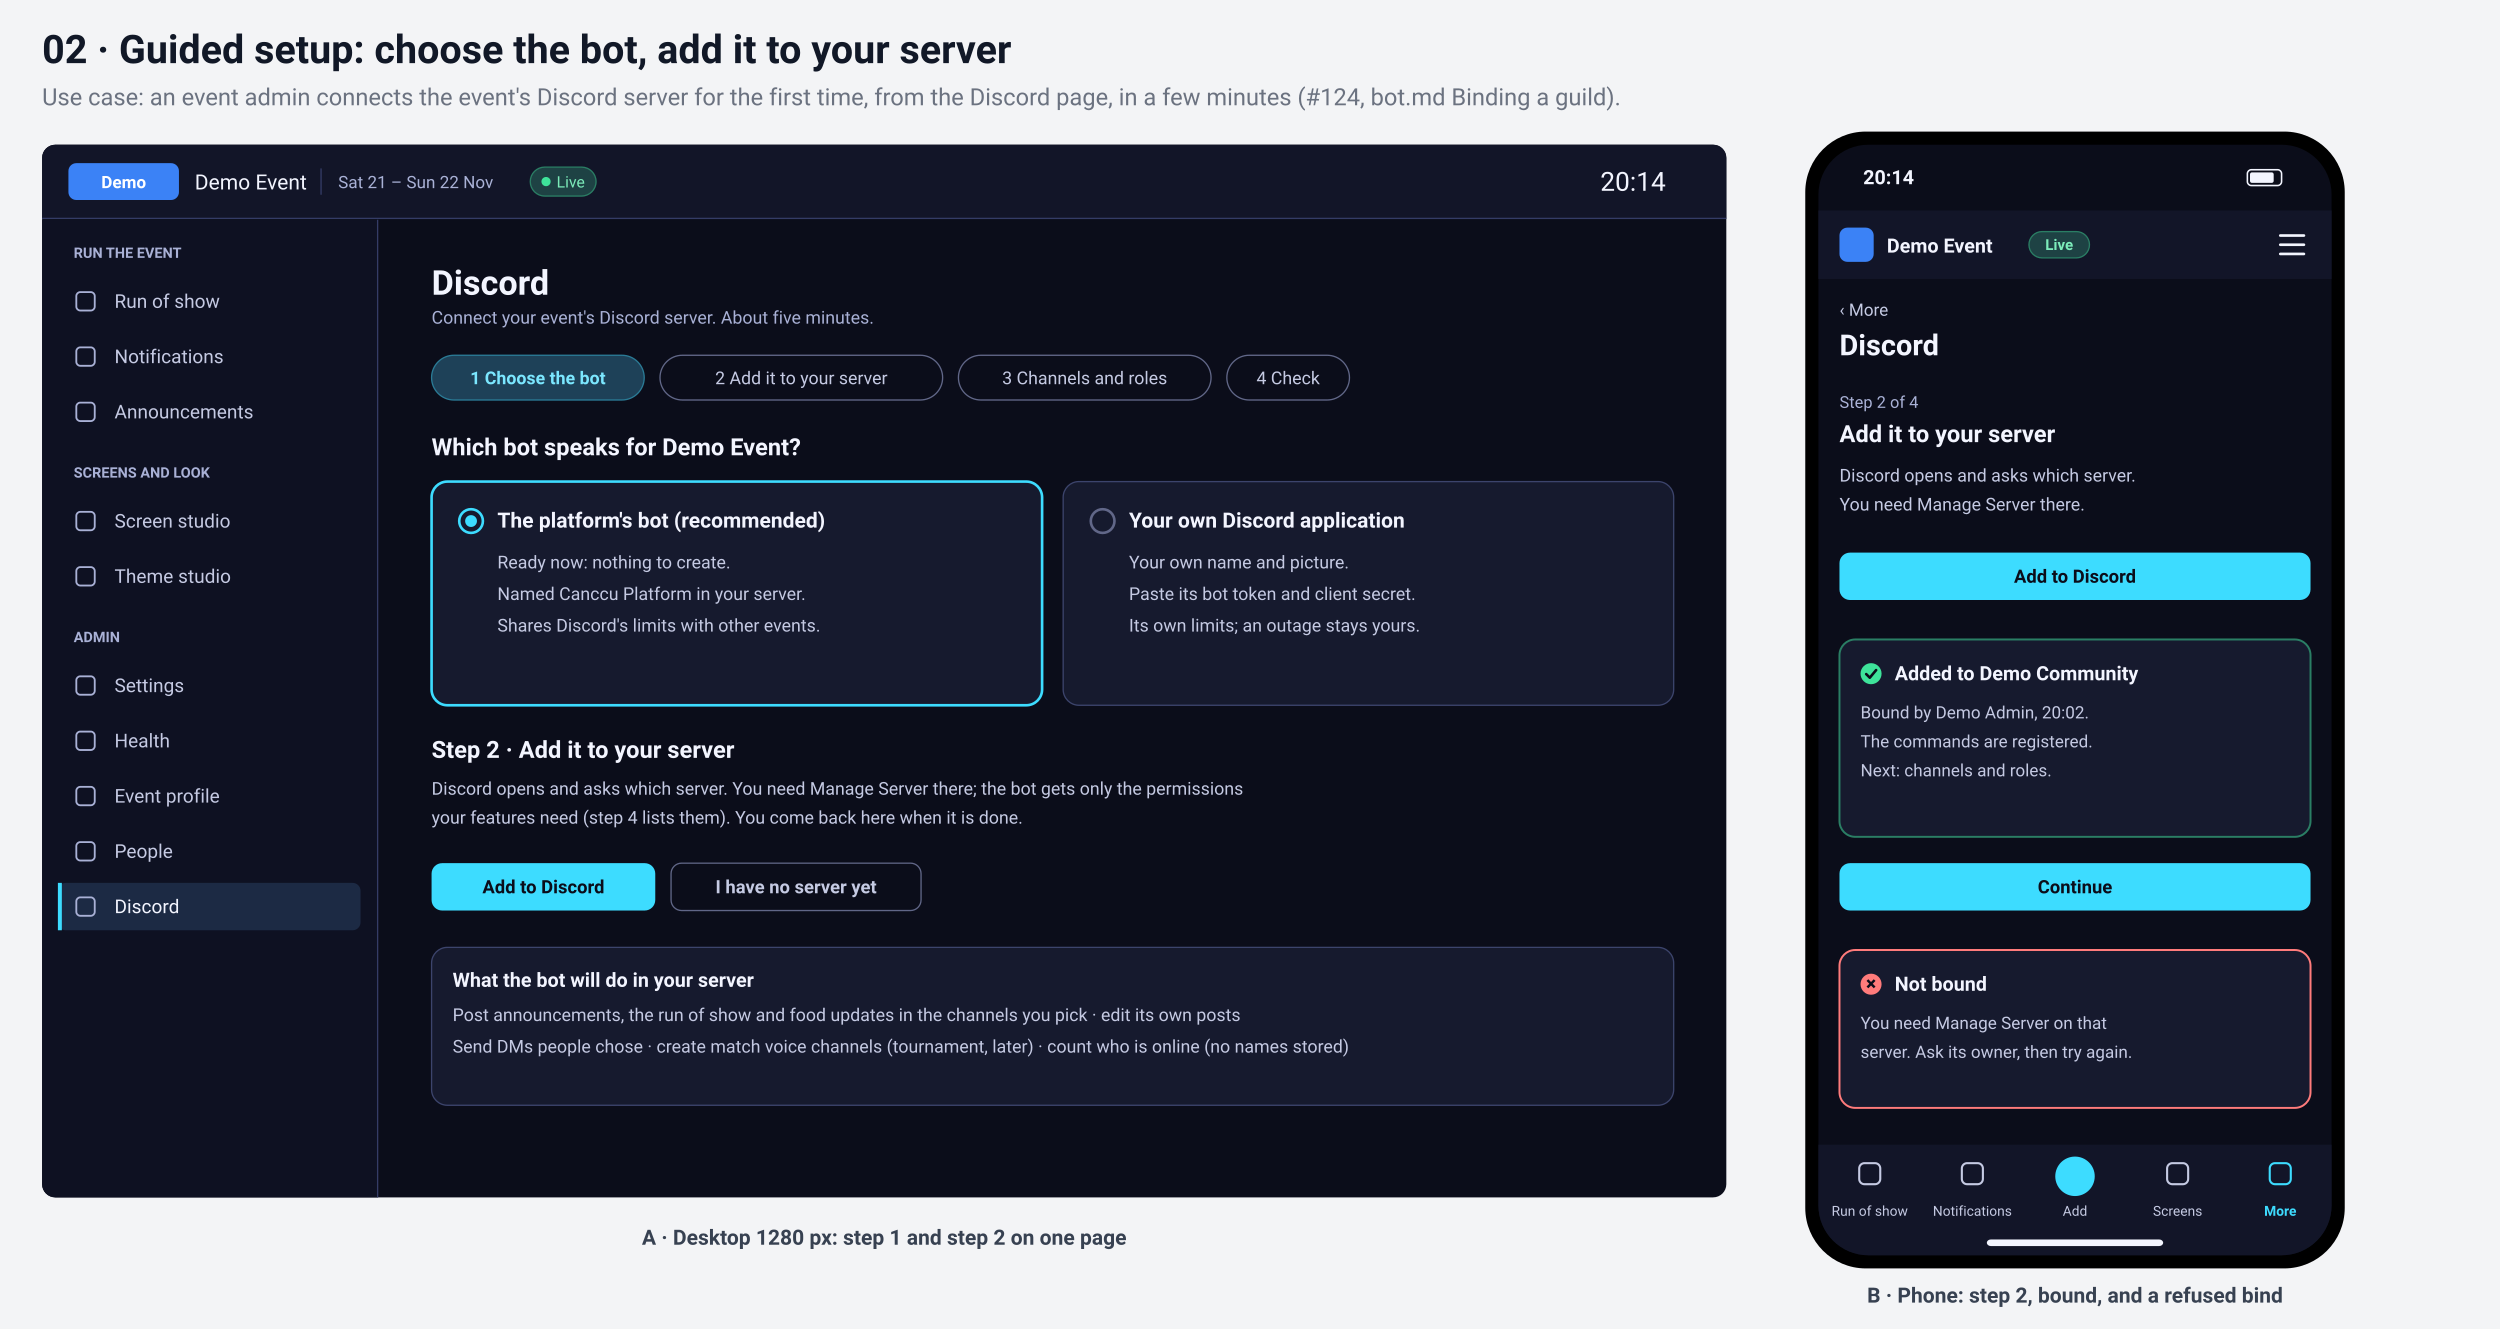
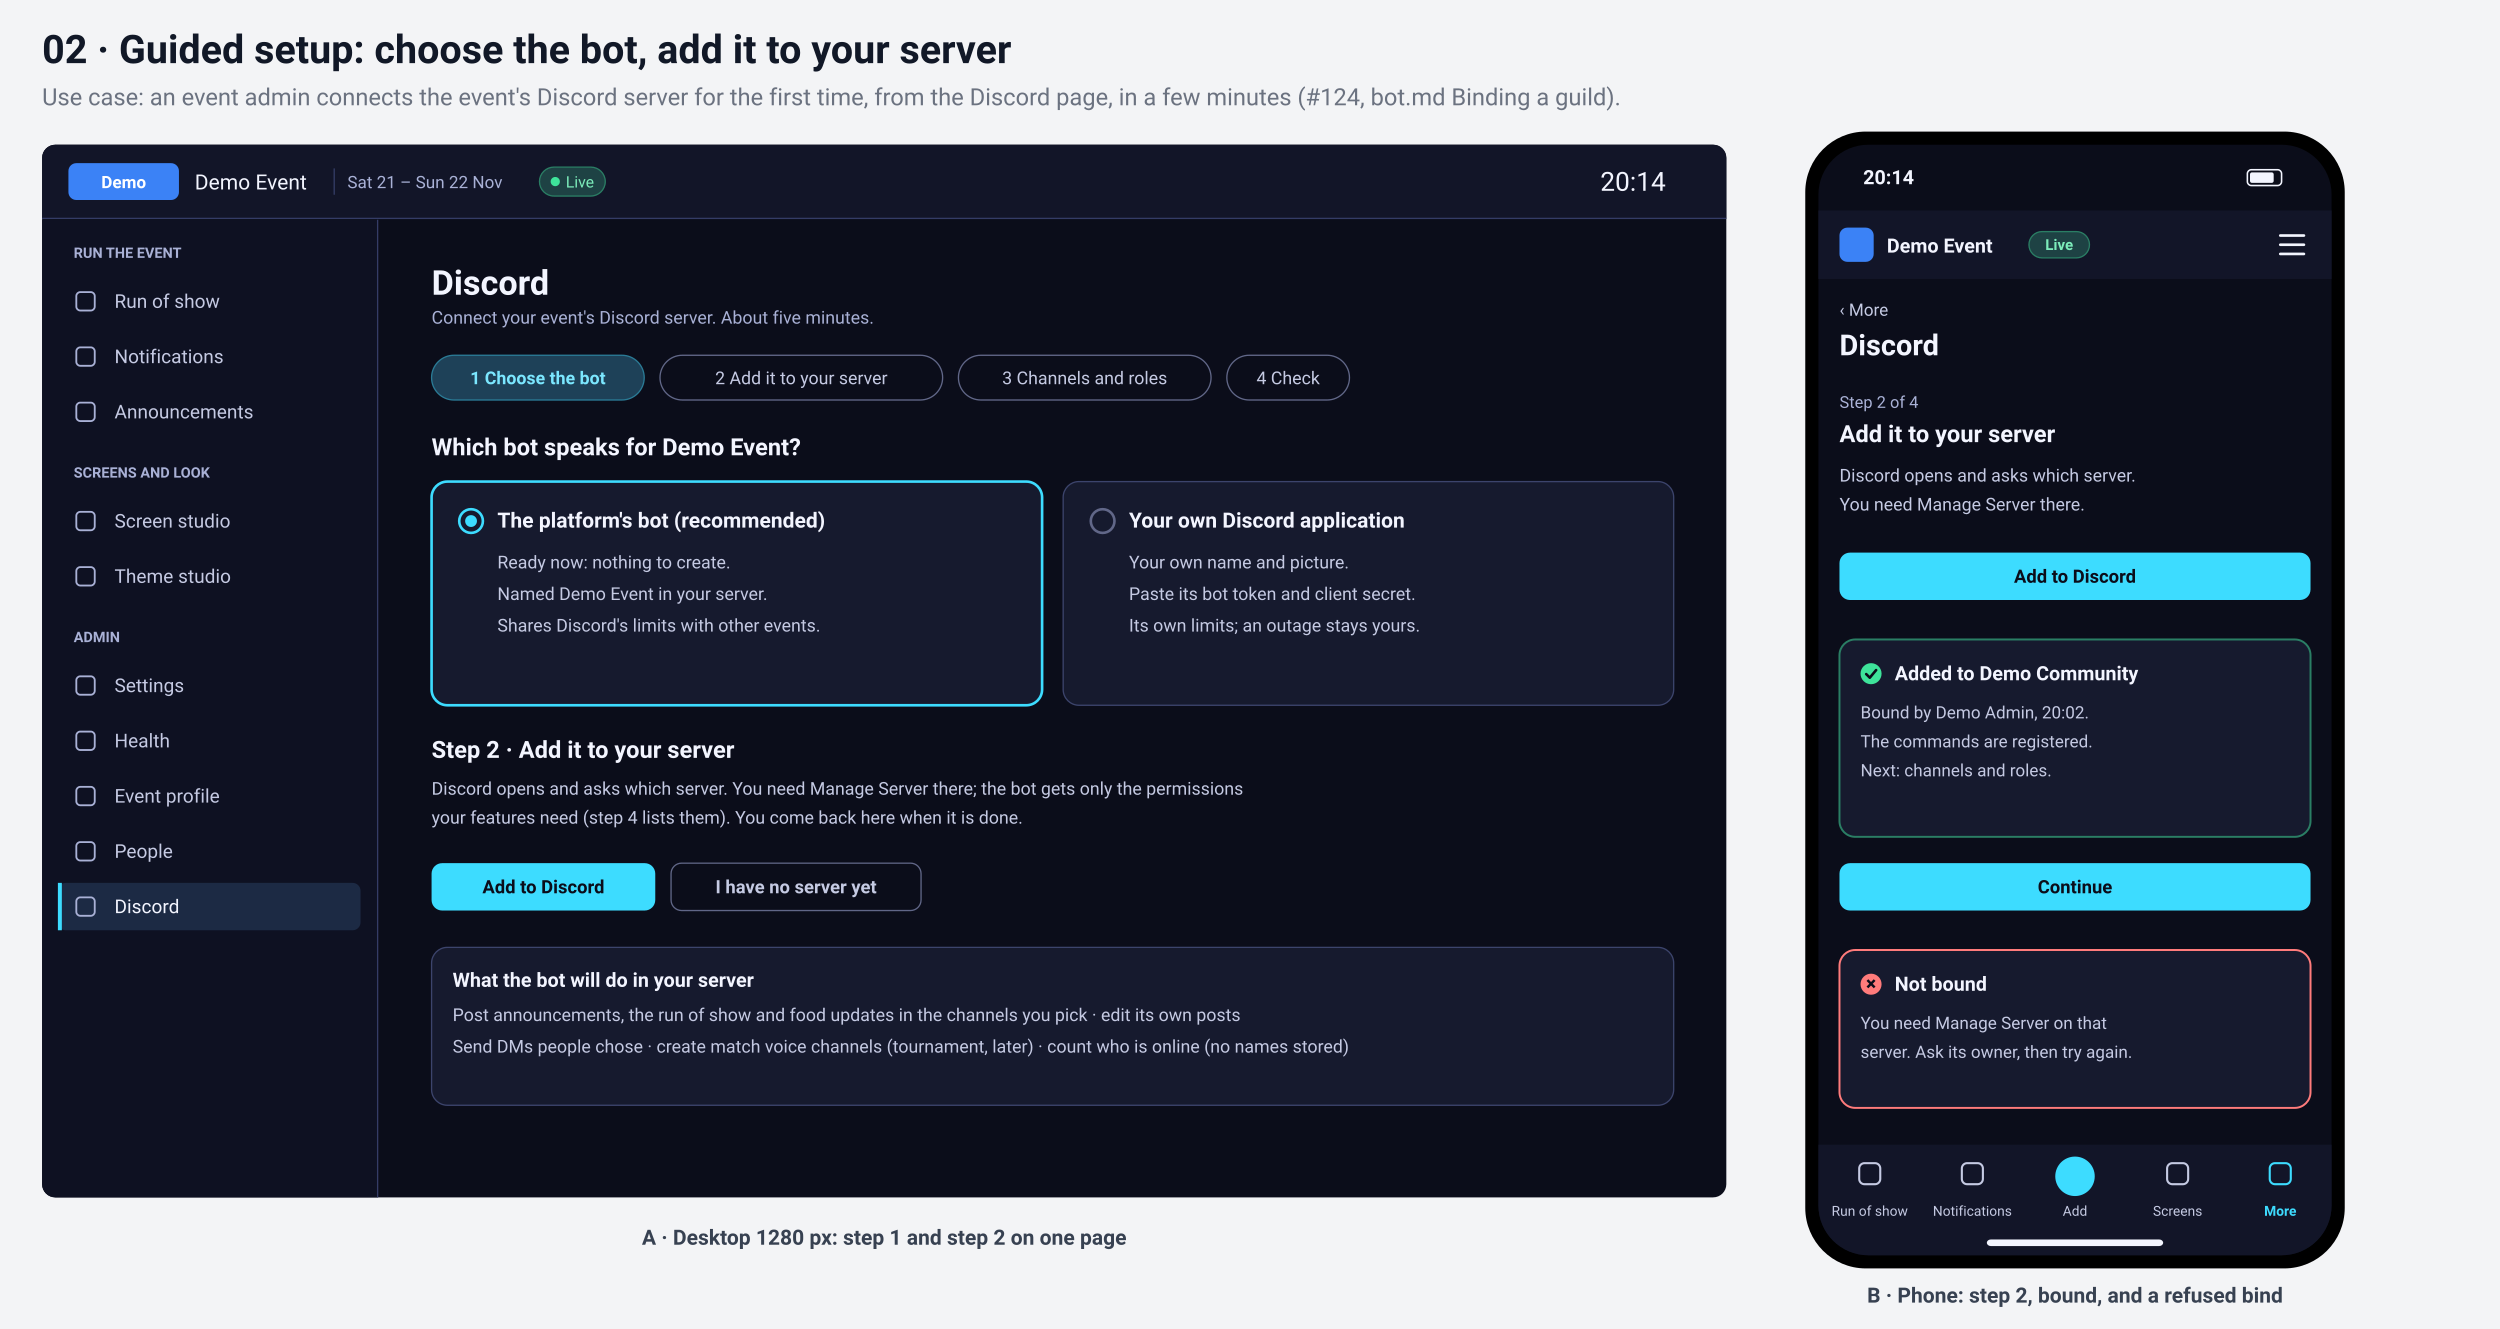
<svg xmlns="http://www.w3.org/2000/svg" viewBox="0 0 1900 1010" width="1900" height="1010" font-family="system-ui, -apple-system, 'Segoe UI', Roboto, Helvetica, Arial, sans-serif">
  <defs>
    <clipPath id="c1">
      <rect x="0" y="0" width="1280" height="800" rx="10" />
    </clipPath>
    <clipPath id="c2">
      <rect x="1382" y="110" width="390" height="844" rx="38" />
    </clipPath>
  </defs>
  <rect x="0" y="0" width="1900" height="1010" rx="0" fill="#f3f4f6" />
  <text x="32" y="48" font-size="30" fill="#111827" font-weight="700" text-anchor="start" data-box="0 1900">02 · Guided setup: choose the bot, add it to your server</text>
  <text x="32" y="80" font-size="18" fill="#6b7280" font-weight="400" text-anchor="start" data-box="0 1900">Use case: an event admin connects the event's Discord server for the first time, from the Discord page, in a few minutes (#124, bot.md Binding a guild).</text>
  <g transform="translate(32,110) scale(1)">
    <g clip-path="url(#c1)">
      <rect x="0" y="0" width="1280" height="800" rx="0" fill="#0b0d1a" />
      <rect x="0" y="0" width="1280" height="56" rx="0" fill="#121528" />
      <line x1="0" y1="56" x2="1280" y2="56" stroke="#343c66" stroke-width="1" />
      <rect x="20" y="14" width="84" height="28" rx="6" fill="#3b82f6" />
      <text x="62" y="33" font-size="13" fill="#fff" font-weight="700" text-anchor="middle" data-box="22 102">Demo</text>
-       <text x="116" y="34" font-size="16" fill="#f3f5ff" font-weight="400" text-anchor="start" data-box="110 210">Demo Event</text>
-       <line x1="212" y1="18" x2="212" y2="38" stroke="#343c66" stroke-width="1" />
-       <text x="225" y="33" font-size="13" fill="#a9b1d6" font-weight="400" text-anchor="start" data-box="220 365">Sat 21 – Sun 22 Nov</text>
-       <rect x="371" y="17" width="50" height="22" rx="11" fill="#1e4244" stroke="#2a7e64" stroke-width="1" />
-       <circle cx="383" cy="28" r="3.5" fill="#3ee39a" />
-       <text x="391" y="32.5" font-size="12" fill="#7cecba" font-weight="400" text-anchor="start" data-box="388 420">Live</text>
+       <text x="116" y="34" font-size="16" fill="#f3f5ff" font-weight="400" text-anchor="start" data-box="110 218">Demo Event</text>
+       <line x1="222" y1="18" x2="222" y2="38" stroke="#343c66" stroke-width="1" />
+       <text x="232" y="33" font-size="13" fill="#a9b1d6" font-weight="400" text-anchor="start" data-box="228 372">Sat 21 – Sun 22 Nov</text>
+       <rect x="378" y="17" width="50" height="22" rx="11" fill="#1e4244" stroke="#2a7e64" stroke-width="1" />
+       <circle cx="390" cy="28" r="3.5" fill="#3ee39a" />
+       <text x="398" y="32.5" font-size="12" fill="#7cecba" font-weight="400" text-anchor="start" data-box="395 427">Live</text>
      <text x="1234" y="35" font-size="20" fill="#f3f5ff" font-weight="400" text-anchor="end" data-box="1160 1240">20:14</text>
      <rect x="0" y="57" width="255" height="743" rx="0" fill="#0e1122" />
      <line x1="255" y1="57" x2="255" y2="800" stroke="#343c66" stroke-width="1" />
      <text x="24" y="86" font-size="11" fill="#a9b1d6" font-weight="600" text-anchor="start" data-box="20 250">RUN THE EVENT</text>
      <rect x="26" y="112" width="14" height="14" rx="3" fill="none" stroke="#a9b1d6" stroke-width="1.4" />
      <text x="55" y="124" font-size="14.5" fill="#c5cae3" font-weight="400" text-anchor="start" data-box="50 250">Run of show</text>
      <rect x="26" y="154" width="14" height="14" rx="3" fill="none" stroke="#a9b1d6" stroke-width="1.4" />
      <text x="55" y="166" font-size="14.5" fill="#c5cae3" font-weight="400" text-anchor="start" data-box="50 250">Notifications</text>
      <rect x="26" y="196" width="14" height="14" rx="3" fill="none" stroke="#a9b1d6" stroke-width="1.4" />
      <text x="55" y="208" font-size="14.5" fill="#c5cae3" font-weight="400" text-anchor="start" data-box="50 250">Announcements</text>
      <text x="24" y="253" font-size="11" fill="#a9b1d6" font-weight="600" text-anchor="start" data-box="20 250">SCREENS AND LOOK</text>
      <rect x="26" y="279" width="14" height="14" rx="3" fill="none" stroke="#a9b1d6" stroke-width="1.4" />
      <text x="55" y="291" font-size="14.5" fill="#c5cae3" font-weight="400" text-anchor="start" data-box="50 250">Screen studio</text>
      <rect x="26" y="321" width="14" height="14" rx="3" fill="none" stroke="#a9b1d6" stroke-width="1.4" />
      <text x="55" y="333" font-size="14.5" fill="#c5cae3" font-weight="400" text-anchor="start" data-box="50 250">Theme studio</text>
      <text x="24" y="378" font-size="11" fill="#a9b1d6" font-weight="600" text-anchor="start" data-box="20 250">ADMIN</text>
      <rect x="26" y="404" width="14" height="14" rx="3" fill="none" stroke="#a9b1d6" stroke-width="1.4" />
      <text x="55" y="416" font-size="14.5" fill="#c5cae3" font-weight="400" text-anchor="start" data-box="50 250">Settings</text>
      <rect x="26" y="446" width="14" height="14" rx="3" fill="none" stroke="#a9b1d6" stroke-width="1.4" />
      <text x="55" y="458" font-size="14.5" fill="#c5cae3" font-weight="400" text-anchor="start" data-box="50 250">Health</text>
      <rect x="26" y="488" width="14" height="14" rx="3" fill="none" stroke="#a9b1d6" stroke-width="1.4" />
      <text x="55" y="500" font-size="14.5" fill="#c5cae3" font-weight="400" text-anchor="start" data-box="50 250">Event profile</text>
      <rect x="26" y="530" width="14" height="14" rx="3" fill="none" stroke="#a9b1d6" stroke-width="1.4" />
      <text x="55" y="542" font-size="14.5" fill="#c5cae3" font-weight="400" text-anchor="start" data-box="50 250">People</text>
      <rect x="12" y="561" width="230" height="36" rx="6" fill="#1c2a44" />
      <rect x="12" y="561" width="3" height="36" rx="0" fill="#3ddcff" />
      <rect x="26" y="572" width="14" height="14" rx="3" fill="none" stroke="#a9b1d6" stroke-width="1.4" />
      <text x="55" y="584" font-size="14.5" fill="#f3f5ff" font-weight="400" text-anchor="start" data-box="50 250">Discord</text>
      <text x="296" y="114" font-size="26" fill="#f3f5ff" font-weight="600" text-anchor="start" data-box="296 1240">Discord</text>
      <text x="296" y="136" font-size="13.5" fill="#a9b1d6" font-weight="400" text-anchor="start" data-box="296 1240">Connect your event's Discord server. About five minutes.</text>
      <rect x="296" y="160" width="161.6" height="34" rx="17" fill="#1e4158" stroke="#2a7b96" stroke-width="1" />
      <text x="376.8" y="182" font-size="13.5" fill="#7be7ff" font-weight="600" text-anchor="middle" data-box="300 453.6">1 Choose the bot</text>
      <rect x="469.6" y="160" width="214.8" height="34" rx="17" fill="none" stroke="#616788" stroke-width="1" />
      <text x="577" y="182" font-size="13.5" fill="#c5cae3" font-weight="400" text-anchor="middle" data-box="473.6 680.4">2 Add it to your server</text>
      <rect x="696.4" y="160" width="192" height="34" rx="17" fill="none" stroke="#616788" stroke-width="1" />
      <text x="792.4" y="182" font-size="13.5" fill="#c5cae3" font-weight="400" text-anchor="middle" data-box="700.4 884.4">3 Channels and roles</text>
      <rect x="900.4" y="160" width="93.2" height="34" rx="17" fill="none" stroke="#616788" stroke-width="1" />
      <text x="947" y="182" font-size="13.5" fill="#c5cae3" font-weight="400" text-anchor="middle" data-box="904.4 989.6">4 Check</text>
      <text x="296" y="236" font-size="18" fill="#f3f5ff" font-weight="600" text-anchor="start" data-box="296 1240">Which bot speaks for Demo Event?</text>
      <rect x="296" y="256" width="464" height="170" rx="12" fill="#161a2e" stroke="#3ddcff" stroke-width="2" />
      <circle cx="326" cy="286" r="9" fill="none" stroke="#3ddcff" stroke-width="2" />
      <circle cx="326" cy="286" r="4.5" fill="#3ddcff" />
      <text x="346" y="291" font-size="16" fill="#f3f5ff" font-weight="600" text-anchor="start" data-box="312 744">The platform's bot (recommended)</text>
      <text x="346" y="322" font-size="13.5" fill="#c5cae3" font-weight="400" text-anchor="start" data-box="346 740">Ready now: nothing to create.</text>
-       <text x="346" y="346" font-size="13.5" fill="#c5cae3" font-weight="400" text-anchor="start" data-box="346 740">Named Canccu Platform in your server.</text>
+       <text x="346" y="346" font-size="13.5" fill="#c5cae3" font-weight="400" text-anchor="start" data-box="346 740">Named Demo Event in your server.</text>
      <text x="346" y="370" font-size="13.5" fill="#c5cae3" font-weight="400" text-anchor="start" data-box="346 740">Shares Discord's limits with other events.</text>
      <rect x="776" y="256" width="464" height="170" rx="12" fill="#161a2e" stroke="#3c446c" stroke-width="1" />
      <circle cx="806" cy="286" r="9" fill="none" stroke="#616788" stroke-width="2" />
      <text x="826" y="291" font-size="16" fill="#f3f5ff" font-weight="600" text-anchor="start" data-box="792 1224">Your own Discord application</text>
      <text x="826" y="322" font-size="13.5" fill="#c5cae3" font-weight="400" text-anchor="start" data-box="826 1220">Your own name and picture.</text>
      <text x="826" y="346" font-size="13.5" fill="#c5cae3" font-weight="400" text-anchor="start" data-box="826 1220">Paste its bot token and client secret.</text>
      <text x="826" y="370" font-size="13.5" fill="#c5cae3" font-weight="400" text-anchor="start" data-box="826 1220">Its own limits; an outage stays yours.</text>
      <text x="296" y="466" font-size="18" fill="#f3f5ff" font-weight="600" text-anchor="start" data-box="296 1240">Step 2 · Add it to your server</text>
      <text x="296" y="494" font-size="13.5" fill="#c5cae3" font-weight="400" text-anchor="start" data-box="296 1240">Discord opens and asks which server. You need Manage Server there; the bot gets only the permissions</text>
      <text x="296" y="516" font-size="13.5" fill="#c5cae3" font-weight="400" text-anchor="start" data-box="296 1240">your features need (step 4 lists them). You come back here when it is done.</text>
      <rect x="296" y="546" width="170" height="36" rx="8" fill="#3ddcff" />
      <text x="381" y="568.9" font-size="14" fill="#0b0d1a" font-weight="600" text-anchor="middle" data-box="300 462">Add to Discord</text>
      <rect x="478" y="546" width="190" height="36" rx="8" fill="none" stroke="#616788" stroke-width="1" />
      <text x="573" y="568.9" font-size="14" fill="#c5cae3" font-weight="600" text-anchor="middle" data-box="482 664">I have no server yet</text>
      <rect x="296" y="610" width="944" height="120" rx="12" fill="#161a2e" stroke="#3c446c" stroke-width="1" />
      <text x="312" y="640" font-size="15" fill="#f3f5ff" font-weight="600" text-anchor="start" data-box="312 1224">What the bot will do in your server</text>
      <text x="312" y="666" font-size="13.5" fill="#c5cae3" font-weight="400" text-anchor="start" data-box="312 1224">Post announcements, the run of show and food updates in the channels you pick · edit its own posts</text>
      <text x="312" y="690" font-size="13.5" fill="#c5cae3" font-weight="400" text-anchor="start" data-box="312 1224">Send DMs people chose · create match voice channels (tournament, later) · count who is online (no names stored)</text>
    </g>
  </g>
  <text x="672" y="946" font-size="16" fill="#374151" font-weight="600" text-anchor="middle" data-box="32 1312">A · Desktop 1280 px: step 1 and step 2 on one page</text>
  <rect x="1372" y="100" width="410" height="864" rx="46" fill="#000" />
  <g clip-path="url(#c2)">
    <rect x="1382" y="110" width="390" height="844" rx="0" fill="#0b0d1a" />
    <text x="1416" y="140" font-size="15" fill="#f3f5ff" font-weight="600" text-anchor="start" data-box="1382 1772">20:14</text>
    <rect x="1708" y="129" width="26" height="12" rx="3" fill="none" stroke="#f3f5ff" stroke-width="1.2" />
    <rect x="1710" y="131" width="18" height="8" rx="1.5" fill="#f3f5ff" />
    <rect x="1382" y="160" width="390" height="52" rx="0" fill="#121528" />
    <rect x="1398" y="173" width="26" height="26" rx="6" fill="#3b82f6" />
    <text x="1434" y="192" font-size="15" fill="#f3f5ff" font-weight="600" text-anchor="start" data-box="1382 1772">Demo Event</text>
    <rect x="1542" y="176" width="46" height="20" rx="10" fill="#1e4244" stroke="#2a7e64" stroke-width="1" />
    <text x="1565" y="190" font-size="11.5" fill="#7cecba" font-weight="600" text-anchor="middle" data-box="1544 1586">Live</text>
    <rect x="1732" y="178" width="20" height="2" rx="1" fill="#f3f5ff" />
    <rect x="1732" y="185" width="20" height="2" rx="1" fill="#f3f5ff" />
    <rect x="1732" y="192" width="20" height="2" rx="1" fill="#f3f5ff" />
    <text x="1398" y="240" font-size="13" fill="#c5cae3" font-weight="400" text-anchor="start" data-box="1382 1772">‹ More</text>
    <text x="1398" y="270" font-size="22" fill="#f3f5ff" font-weight="600" text-anchor="start" data-box="1382 1772">Discord</text>
    <rect x="1382" y="870" width="390" height="84" rx="0" fill="#121528" />
    <rect x="1413" y="884" width="16" height="16" rx="4" fill="none" stroke="#c5cae3" stroke-width="1.6" />
    <text x="1421" y="924" font-size="10.5" fill="#c5cae3" font-weight="400" text-anchor="middle" data-box="1382 1460">Run of show</text>
    <rect x="1491" y="884" width="16" height="16" rx="4" fill="none" stroke="#c5cae3" stroke-width="1.6" />
    <text x="1499" y="924" font-size="10.5" fill="#c5cae3" font-weight="400" text-anchor="middle" data-box="1460 1538">Notifications</text>
    <circle cx="1577" cy="894" r="15" fill="#3ddcff" />
    <text x="1577" y="924" font-size="10.5" fill="#c5cae3" font-weight="400" text-anchor="middle" data-box="1538 1616">Add</text>
    <rect x="1647" y="884" width="16" height="16" rx="4" fill="none" stroke="#c5cae3" stroke-width="1.6" />
    <text x="1655" y="924" font-size="10.5" fill="#c5cae3" font-weight="400" text-anchor="middle" data-box="1616 1694">Screens</text>
    <rect x="1725" y="884" width="16" height="16" rx="4" fill="none" stroke="#3ddcff" stroke-width="1.6" />
    <text x="1733" y="924" font-size="10.5" fill="#3ddcff" font-weight="600" text-anchor="middle" data-box="1694 1772">More</text>
    <rect x="1510" y="942" width="134" height="5" rx="3" fill="#f3f5ff" />
    <text x="1398" y="310" font-size="12.5" fill="#a9b1d6" font-weight="400" text-anchor="start" data-box="1398 1756">Step 2 of 4</text>
    <text x="1398" y="336" font-size="18" fill="#f3f5ff" font-weight="600" text-anchor="start" data-box="1398 1756">Add it to your server</text>
    <text x="1398" y="366" font-size="13.5" fill="#c5cae3" font-weight="400" text-anchor="start" data-box="1398 1756">Discord opens and asks which server.</text>
    <text x="1398" y="388" font-size="13.5" fill="#c5cae3" font-weight="400" text-anchor="start" data-box="1398 1756">You need Manage Server there.</text>
    <rect x="1398" y="420" width="358" height="36" rx="8" fill="#3ddcff" />
    <text x="1577" y="442.9" font-size="14" fill="#0b0d1a" font-weight="600" text-anchor="middle" data-box="1402 1752">Add to Discord</text>
    <rect x="1398" y="486" width="358" height="150" rx="12" fill="#161a2e" stroke="#2a7e64" stroke-width="1.5" />
    <circle cx="1422" cy="512" r="8" fill="#3ee39a" />
    <path d="M1418.32,512.32 l2.72,2.72 l4.8,-5.76" fill="none" stroke="#0b0d1a" stroke-width="2" stroke-linecap="round" stroke-linejoin="round" />
    <text x="1440" y="517" font-size="15" fill="#f3f5ff" font-weight="600" text-anchor="start" data-box="1438 1744">Added to Demo Community</text>
    <text x="1414" y="546" font-size="13" fill="#c5cae3" font-weight="400" text-anchor="start" data-box="1414 1740">Bound by Demo Admin, 20:02.</text>
    <text x="1414" y="568" font-size="13" fill="#c5cae3" font-weight="400" text-anchor="start" data-box="1414 1740">The commands are registered.</text>
    <text x="1414" y="590" font-size="13" fill="#c5cae3" font-weight="400" text-anchor="start" data-box="1414 1740">Next: channels and roles.</text>
    <rect x="1398" y="656" width="358" height="36" rx="8" fill="#3ddcff" />
    <text x="1577" y="678.9" font-size="14" fill="#0b0d1a" font-weight="600" text-anchor="middle" data-box="1402 1752">Continue</text>
    <rect x="1398" y="722" width="358" height="120" rx="12" fill="#161a2e" stroke="#ff7b7b" stroke-width="1.5" />
    <circle cx="1422" cy="748" r="8" fill="#ff7b7b" />
    <text x="1422" y="752.48" font-size="14.4" fill="#0b0d1a" font-weight="800" text-anchor="middle" data-box="1412 1432">×</text>
    <text x="1440" y="753" font-size="15" fill="#f3f5ff" font-weight="600" text-anchor="start" data-box="1398 1756">Not bound</text>
    <text x="1414" y="782" font-size="13" fill="#c5cae3" font-weight="400" text-anchor="start" data-box="1414 1740">You need Manage Server on that</text>
    <text x="1414" y="804" font-size="13" fill="#c5cae3" font-weight="400" text-anchor="start" data-box="1414 1740">server. Ask its owner, then try again.</text>
  </g>
  <text x="1577" y="990" font-size="16" fill="#374151" font-weight="600" text-anchor="middle" data-box="1372 1782">B · Phone: step 2, bound, and a refused bind</text>
</svg>
